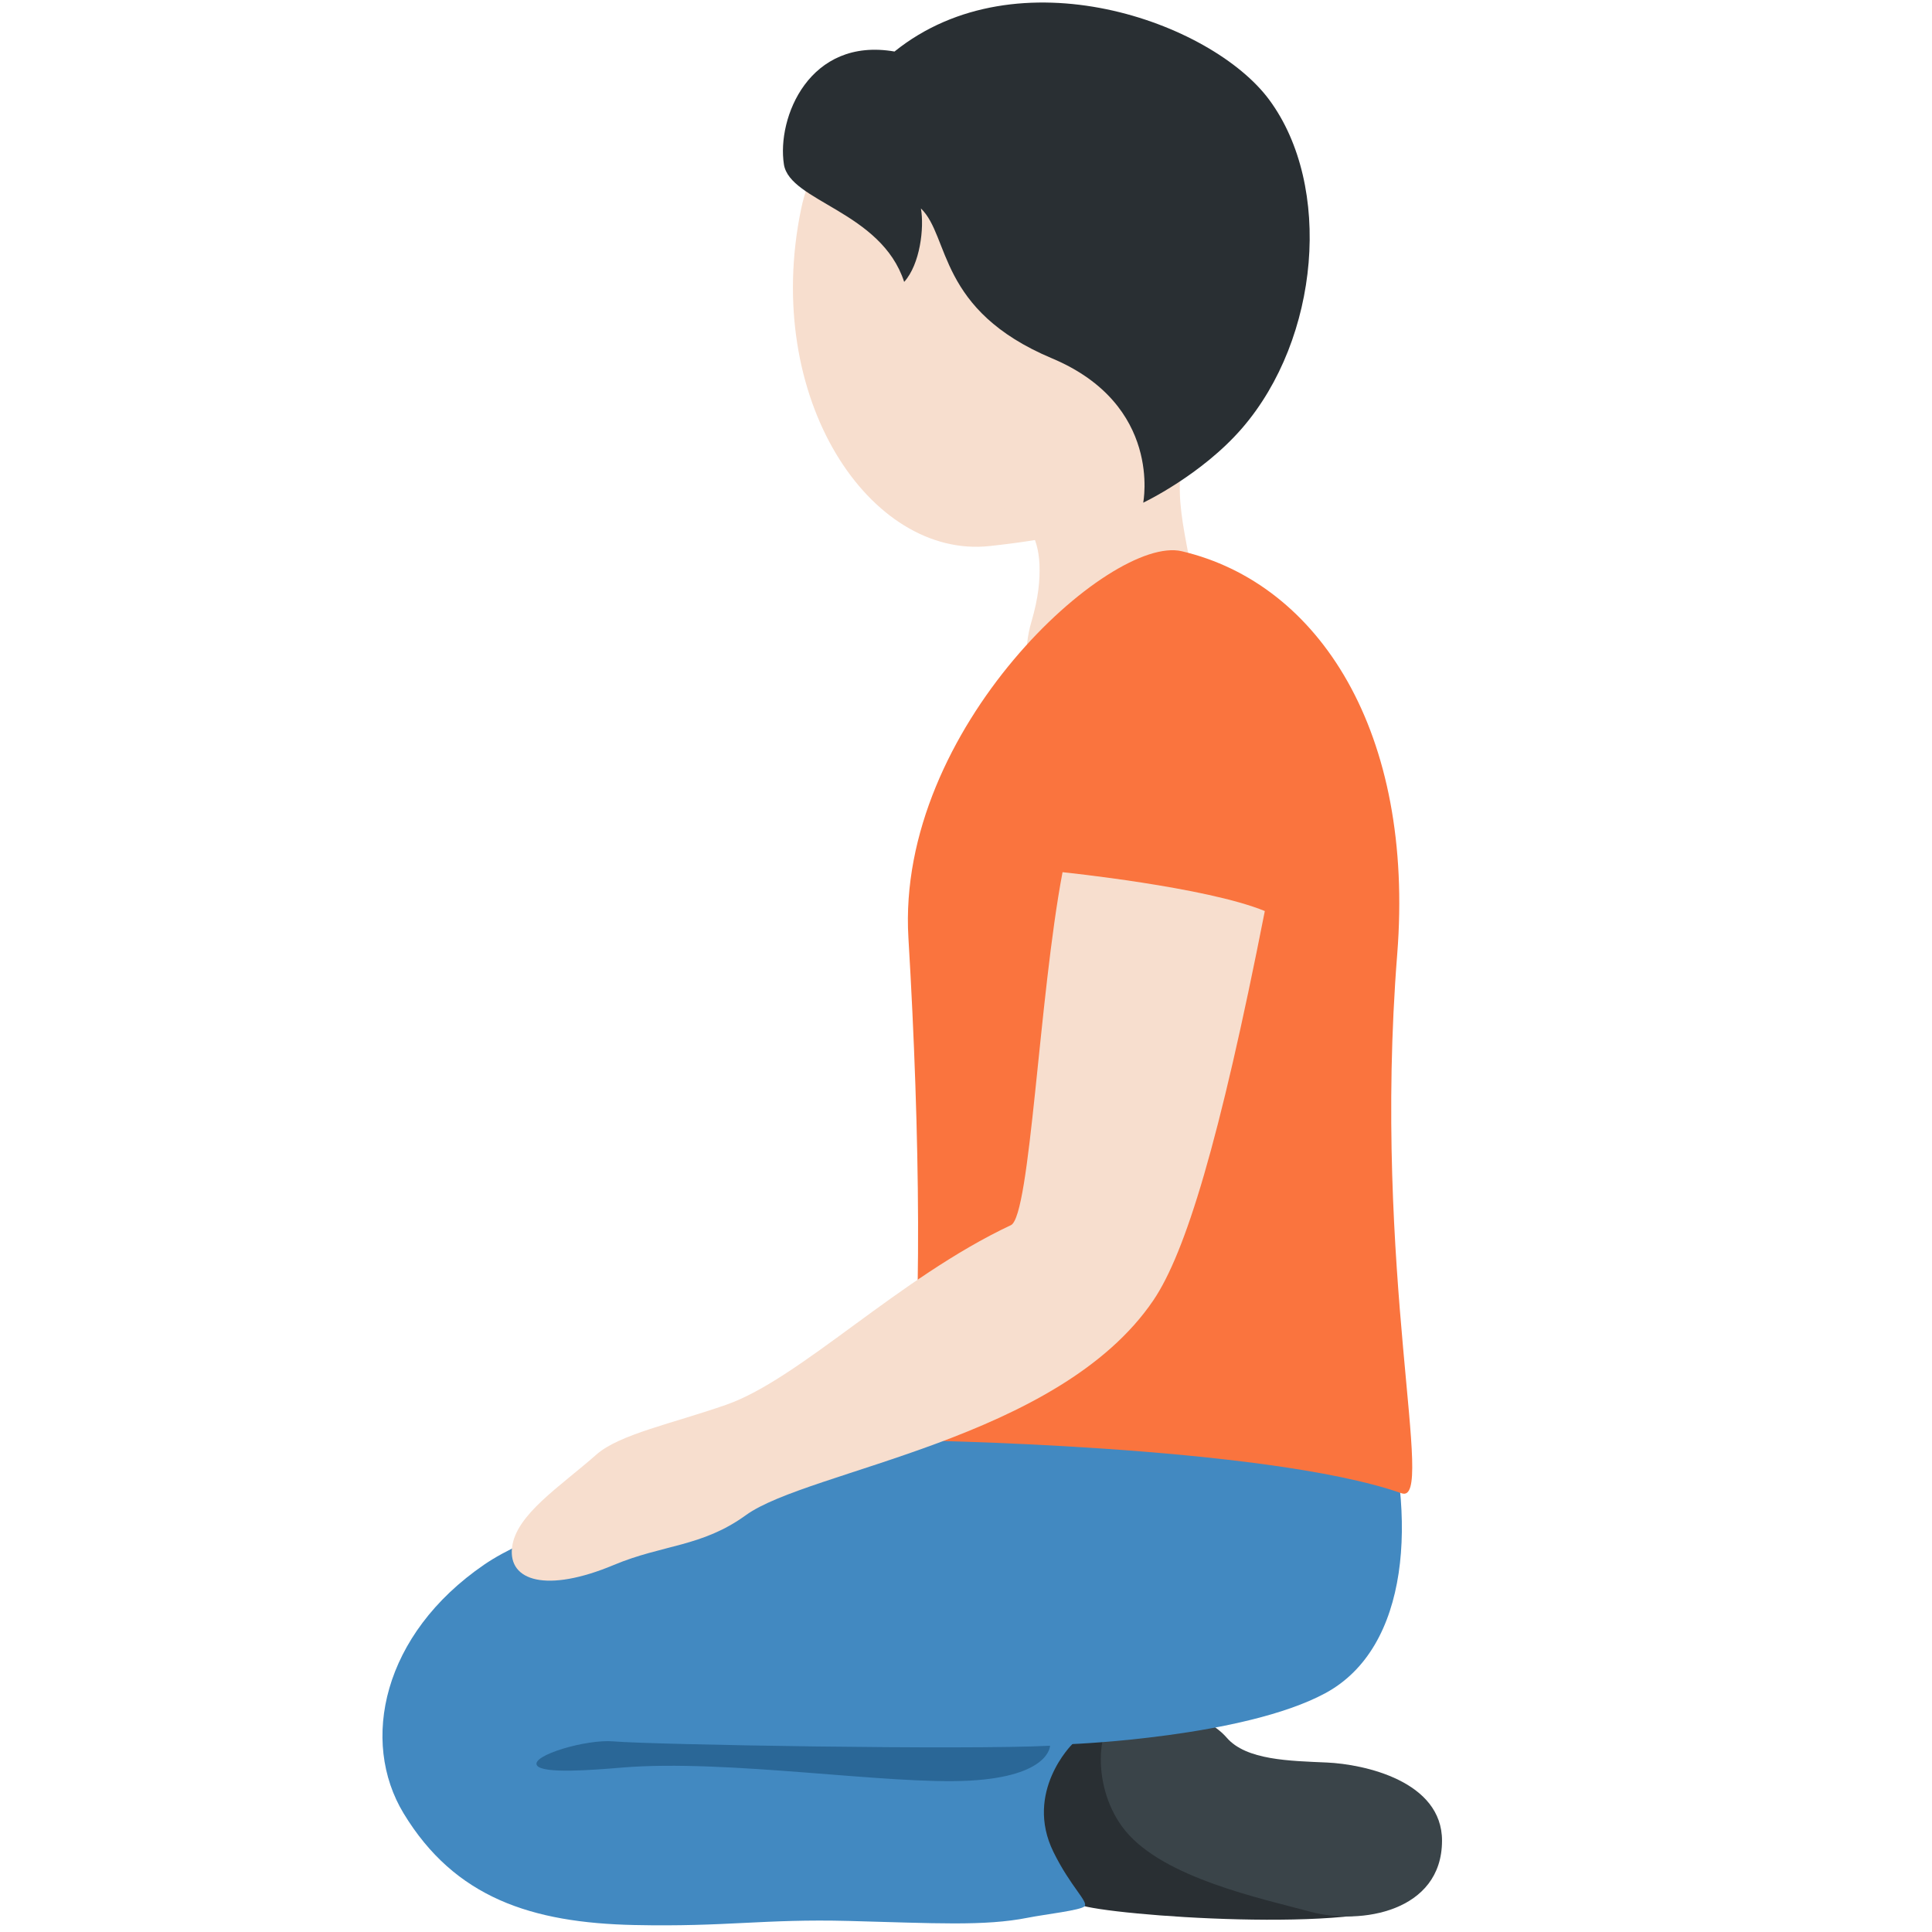
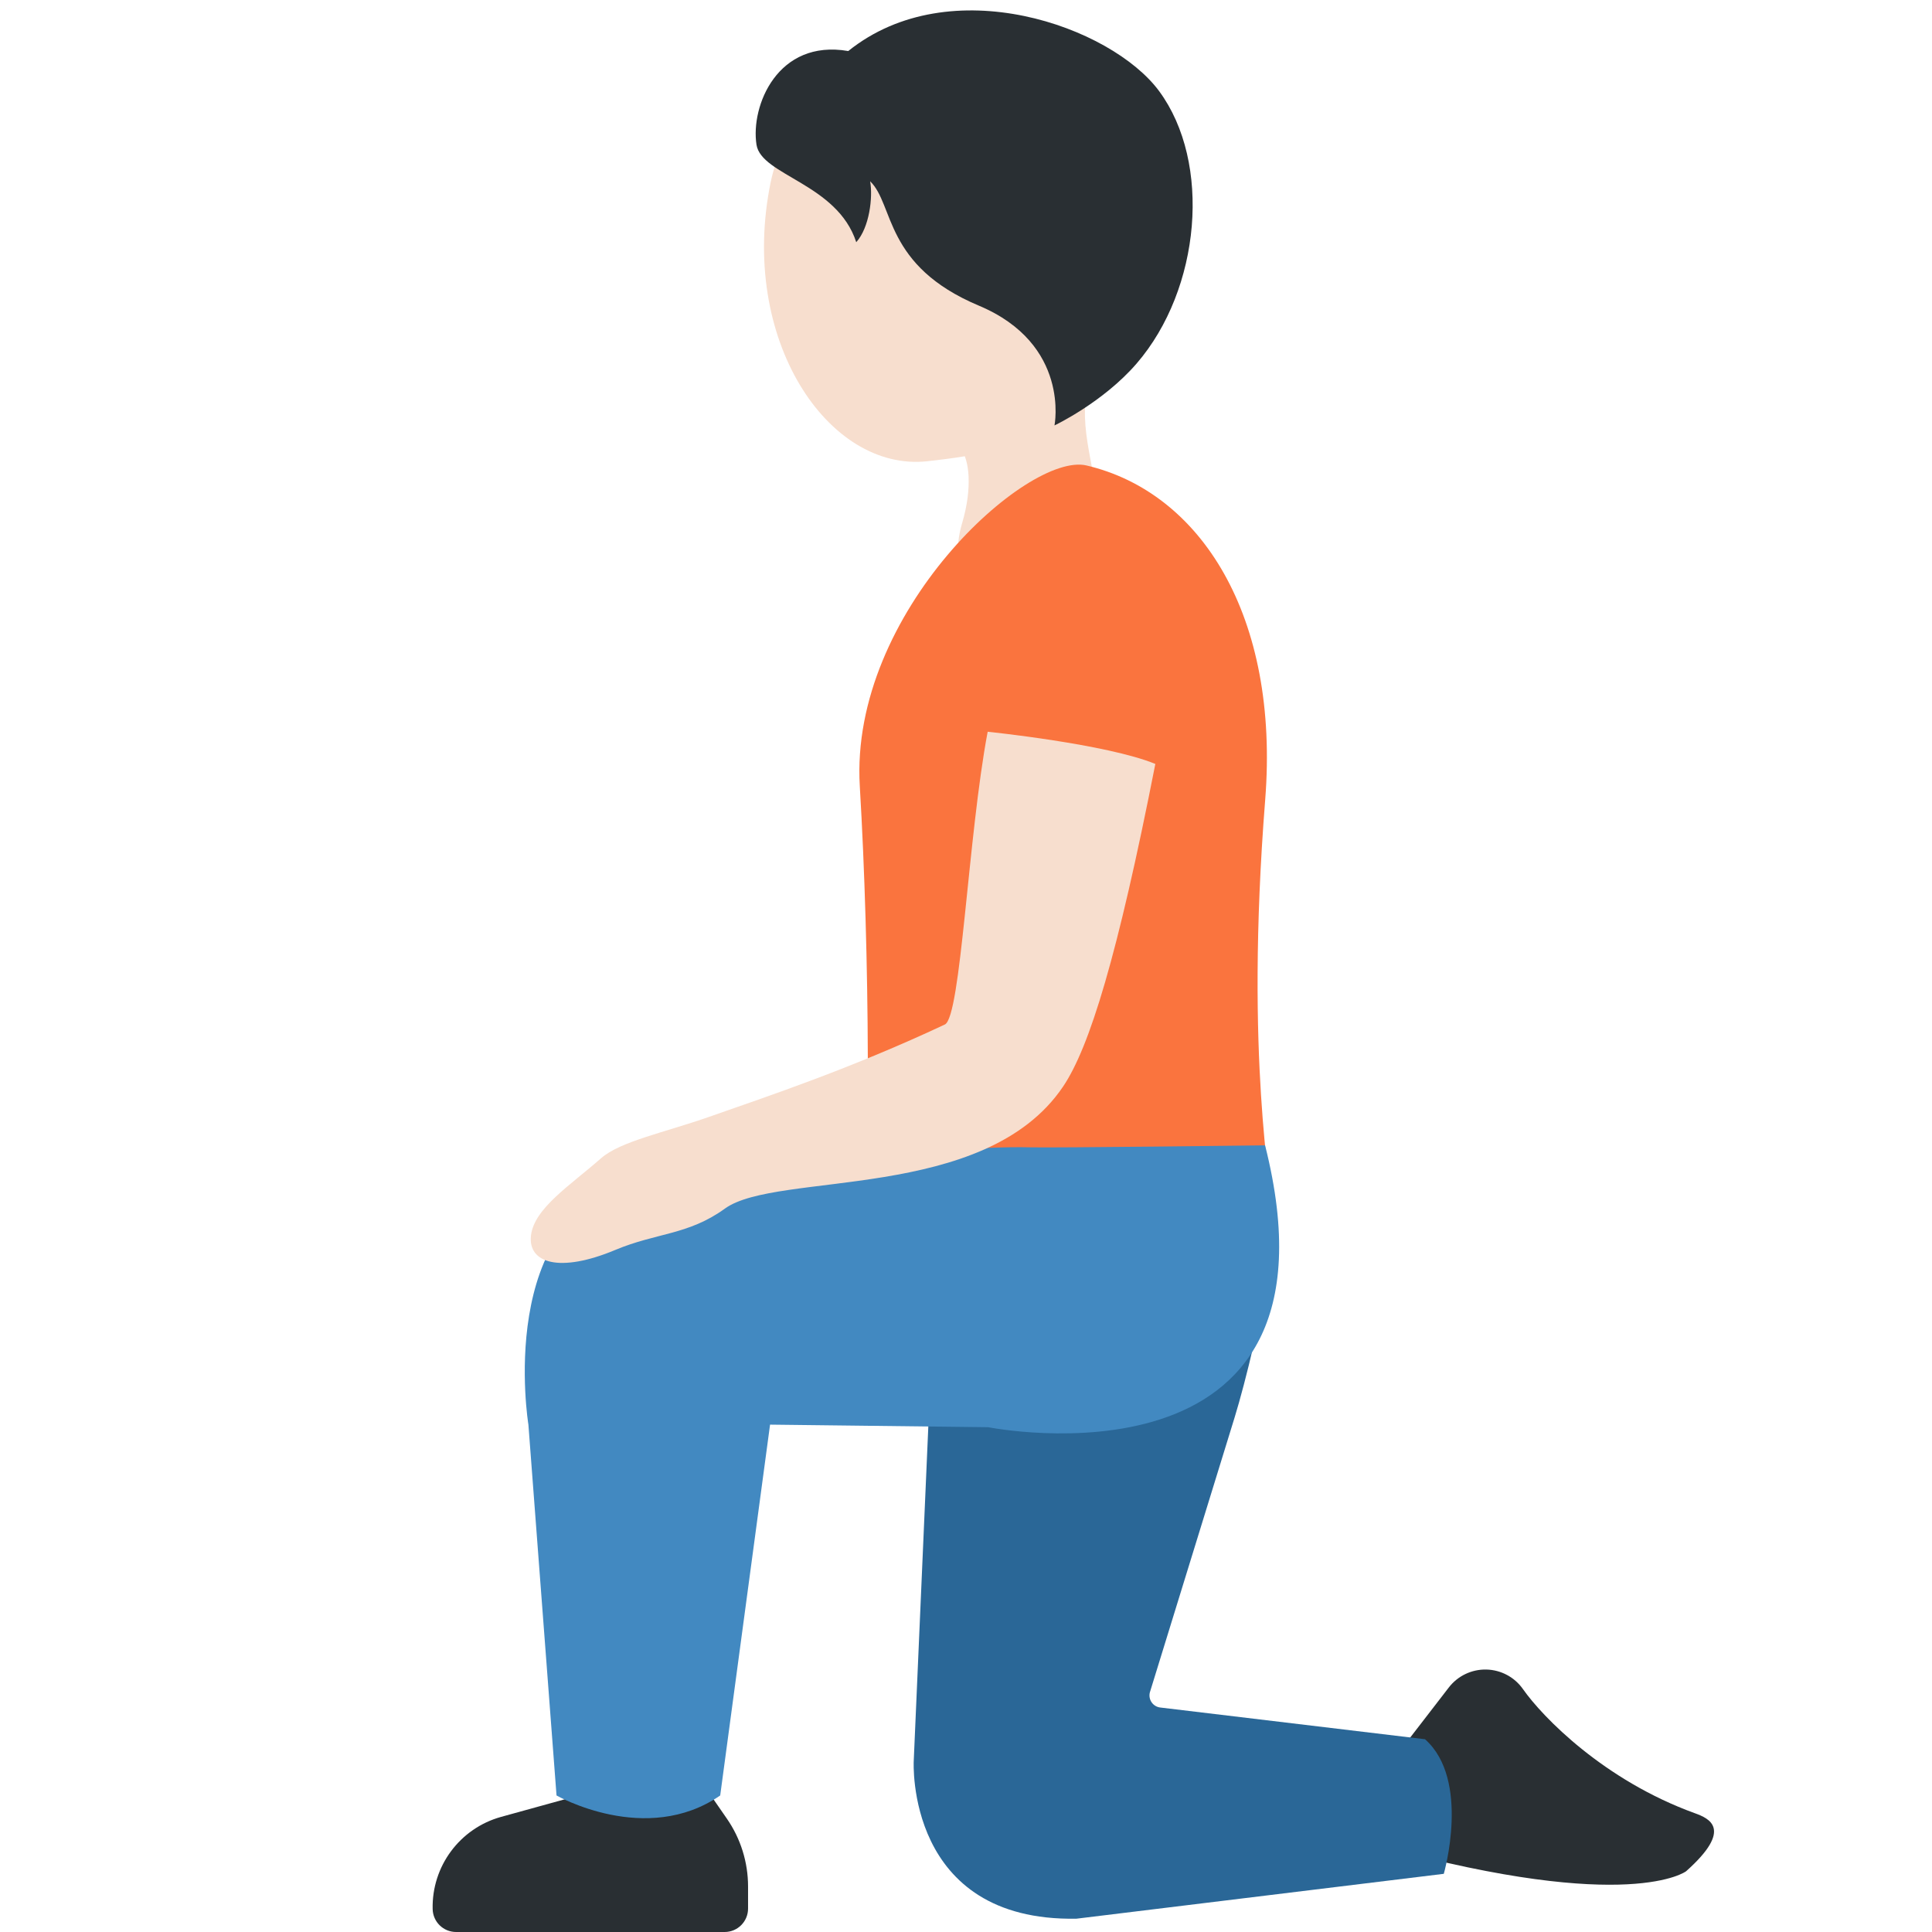
<svg xmlns="http://www.w3.org/2000/svg" viewBox="0 0 36 36">
-   <path fill="#F7DECE" d="M20.905 1.103c-2.182-.859-5.459.272-5.979 2.799-.726 3.526 1.288 6.513 3.513 6.273 2.332-.252 3.763-.769 4.708-3.17.943-2.4-.06-5.043-2.242-5.902z" />
-   <path fill="#F7DECE" d="M22.526 7.623c3.175-3.73-4.474-3.367-4.474-3.367-1.448.053-.451 2.465-1.133 3.782-.467.912 1.499 1.395 1.499 1.395s.903-.013.951 1.082v.01c.011.279-.018.61-.148 1.053-.648 2.192 2.297 3.537 2.944 1.34.256-.869.157-1.634.027-2.34l-.012-.063c-.196-1.049-.44-1.969.346-2.892z" />
-   <path fill="#292F33" d="M23.65 1.859C22.573.402 18.961-.884 16.668.96c-1.588-.275-2.196 1.234-2.061 2.103.108.694 1.813.873 2.241 2.19.297-.33.376-1.007.312-1.369.543.523.306 1.896 2.442 2.793 2.064.867 1.7 2.69 1.7 2.69s1.087-.514 1.844-1.39c1.443-1.67 1.691-4.512.504-6.118zm-2.984 30.366c-.937.204-1.397.837-1.522 1.423-.126.586.419 1.633.963 1.842s5.354.548 6.132-.078c1.162-.934-4.804-3.354-5.573-3.187z" />
-   <path fill="#3A4449" d="M20.924 31.831c-.521.24-.593 1.505.045 2.283.721.879 2.524 1.26 3.455 1.51s2.442-.001 2.446-1.322c.004-1.115-1.452-1.429-2.145-1.46-.693-.031-1.505-.042-1.868-.464s-1.391-.796-1.933-.547z" />
-   <path fill="#4289C1" d="M25.75 26.1c.655 2.154.529 4.598-1.058 5.452-1.52.818-4.71.946-4.71.946s-.905.89-.351 2.014c.315.639.649.921.58 1.007-.061.076-.748.153-1.053.214-.814.163-1.755.102-3.341.061s-2.272.113-3.998.076c-1.912-.041-3.344-.507-4.298-2.08-.814-1.343-.395-3.338 1.505-4.638 1.546-1.058 6.469-2.197 8.341-2.482 1.874-.285 7.814-2.441 8.383-.57z" />
-   <path fill="#FA743E" d="M26.117 27.825c-2.565-.9-9.188-.988-9.188-.988.257-2.055.218-5.676-.002-9.362-.233-3.906 3.768-7.514 5.092-7.204 2.571.602 4.342 3.386 4.016 7.511-.469 5.926.733 10.271.082 10.043z" />
-   <path fill="#F7DECE" d="M19.799 16.252c-.442 2.329-.599 6.406-.962 6.577-2.095.984-3.927 2.864-5.303 3.346-.997.349-1.992.55-2.42.928-.686.605-1.503 1.121-1.573 1.735-.072.623.645.847 1.896.323.919-.385 1.64-.333 2.461-.928 1.17-.847 5.832-1.399 7.596-4.008.595-.881 1.227-2.94 2.074-7.249-1.092-.449-3.769-.724-3.769-.724z" />
-   <path fill="#2A6797" d="M11.429 32.448c.718.062 6.591.163 8.137.081 0 0 0 .57-1.505.651-1.505.081-4.516-.407-6.469-.244-.538.045-1.485.121-1.587-.041-.117-.185.924-.491 1.424-.447z" />
+   <path fill="#F7DECE" d="M19.321 1.07c-1.81-.712-4.528.226-4.96 2.322-.602 2.925 1.069 5.402 2.914 5.203 1.934-.209 3.121-.638 3.905-2.629.783-1.992-.049-4.184-1.859-4.896z" />
+   <path fill="#F7DECE" d="M20.665 6.478c2.634-3.094-3.711-2.792-3.711-2.792-1.201.044-.374 2.044-.939 3.137-.388.756 1.244 1.157 1.244 1.157s.749-.011.789.897v.008c.009.231-.015.506-.123.873-.538 1.819 1.905 2.934 2.442 1.111.212-.721.13-1.355.022-1.941l-.01-.052c-.163-.87-.365-1.633.286-2.398z" />
+   <path fill="#292F33" d="M21.598 1.697c-.893-1.208-3.89-2.275-5.792-.746-1.317-.228-1.822 1.024-1.71 1.745.089.575 1.504.724 1.859 1.817.246-.274.312-.835.259-1.135.45.433.254 1.573 2.025 2.317 1.712.719 1.41 2.232 1.41 2.232s.902-.426 1.53-1.153c1.198-1.388 1.403-3.745.419-5.077z" />
+   <path fill="#FA743E" d="M23.663 22.44c-.135.623-7.64 1.303-7.64 1.303.213-1.705.181-6.037-.002-9.094-.193-3.24 3.126-6.232 4.223-5.976 2.132.499 3.601 2.809 3.331 6.23-.388 4.917.151 7.245.088 7.537z" />
+   <path fill="#292F33" d="M25.935 32.82l1.062-1.377a.858.858 0 011.382.032c.363.518 1.507 1.698 3.203 2.312.264.096.724.291-.165 1.082 0 0-1.048.797-5.627-.453M8.498 36h5.005a.436.436 0 00.436-.436v-.412c0-.452-.138-.894-.396-1.266l-.383-.553h-1.933l-1.89.522a1.74 1.74 0 00-1.275 1.72.436.436 0 00.436.425z" />
+   <path fill="#2A6797" d="M17.337 25.683l-.311 7.133s-.156 2.994 3.033 2.936l6.844-.836s.505-1.75-.35-2.508l-4.933-.591a.227.227 0 01-.194-.282l1.579-5.122c.201-.652.548-2.06.603-2.735.034-.414-.195-.091-.185-.51l-6.397 1.838.311.677z" />
+   <path fill="#4289C1" d="M19.208 21.379c-1.871-.051-7.328.63-7.328.63-2.677.629-2.034 4.537-2.034 4.537l.524 6.91s1.668.953 3.05 0l.929-6.91 4.066.048s6.825 1.359 5.158-5.252c0 .001-3.984.048-4.365.037z" />
+   <path fill="#F7DECE" d="M18.404 13.635c-.366 1.931-.497 5.314-.798 5.455-1.738.816-3.258 1.323-4.399 1.723-.827.29-1.652.456-2.008.77-.569.502-1.246.93-1.305 1.439-.059.517.535.703 1.573.268.762-.32 1.36-.276 2.041-.77.97-.703 4.838-.108 6.3-2.272.494-.73 1.018-2.438 1.72-6.013-.904-.372-3.124-.6-3.124-.6z" />
</svg>
